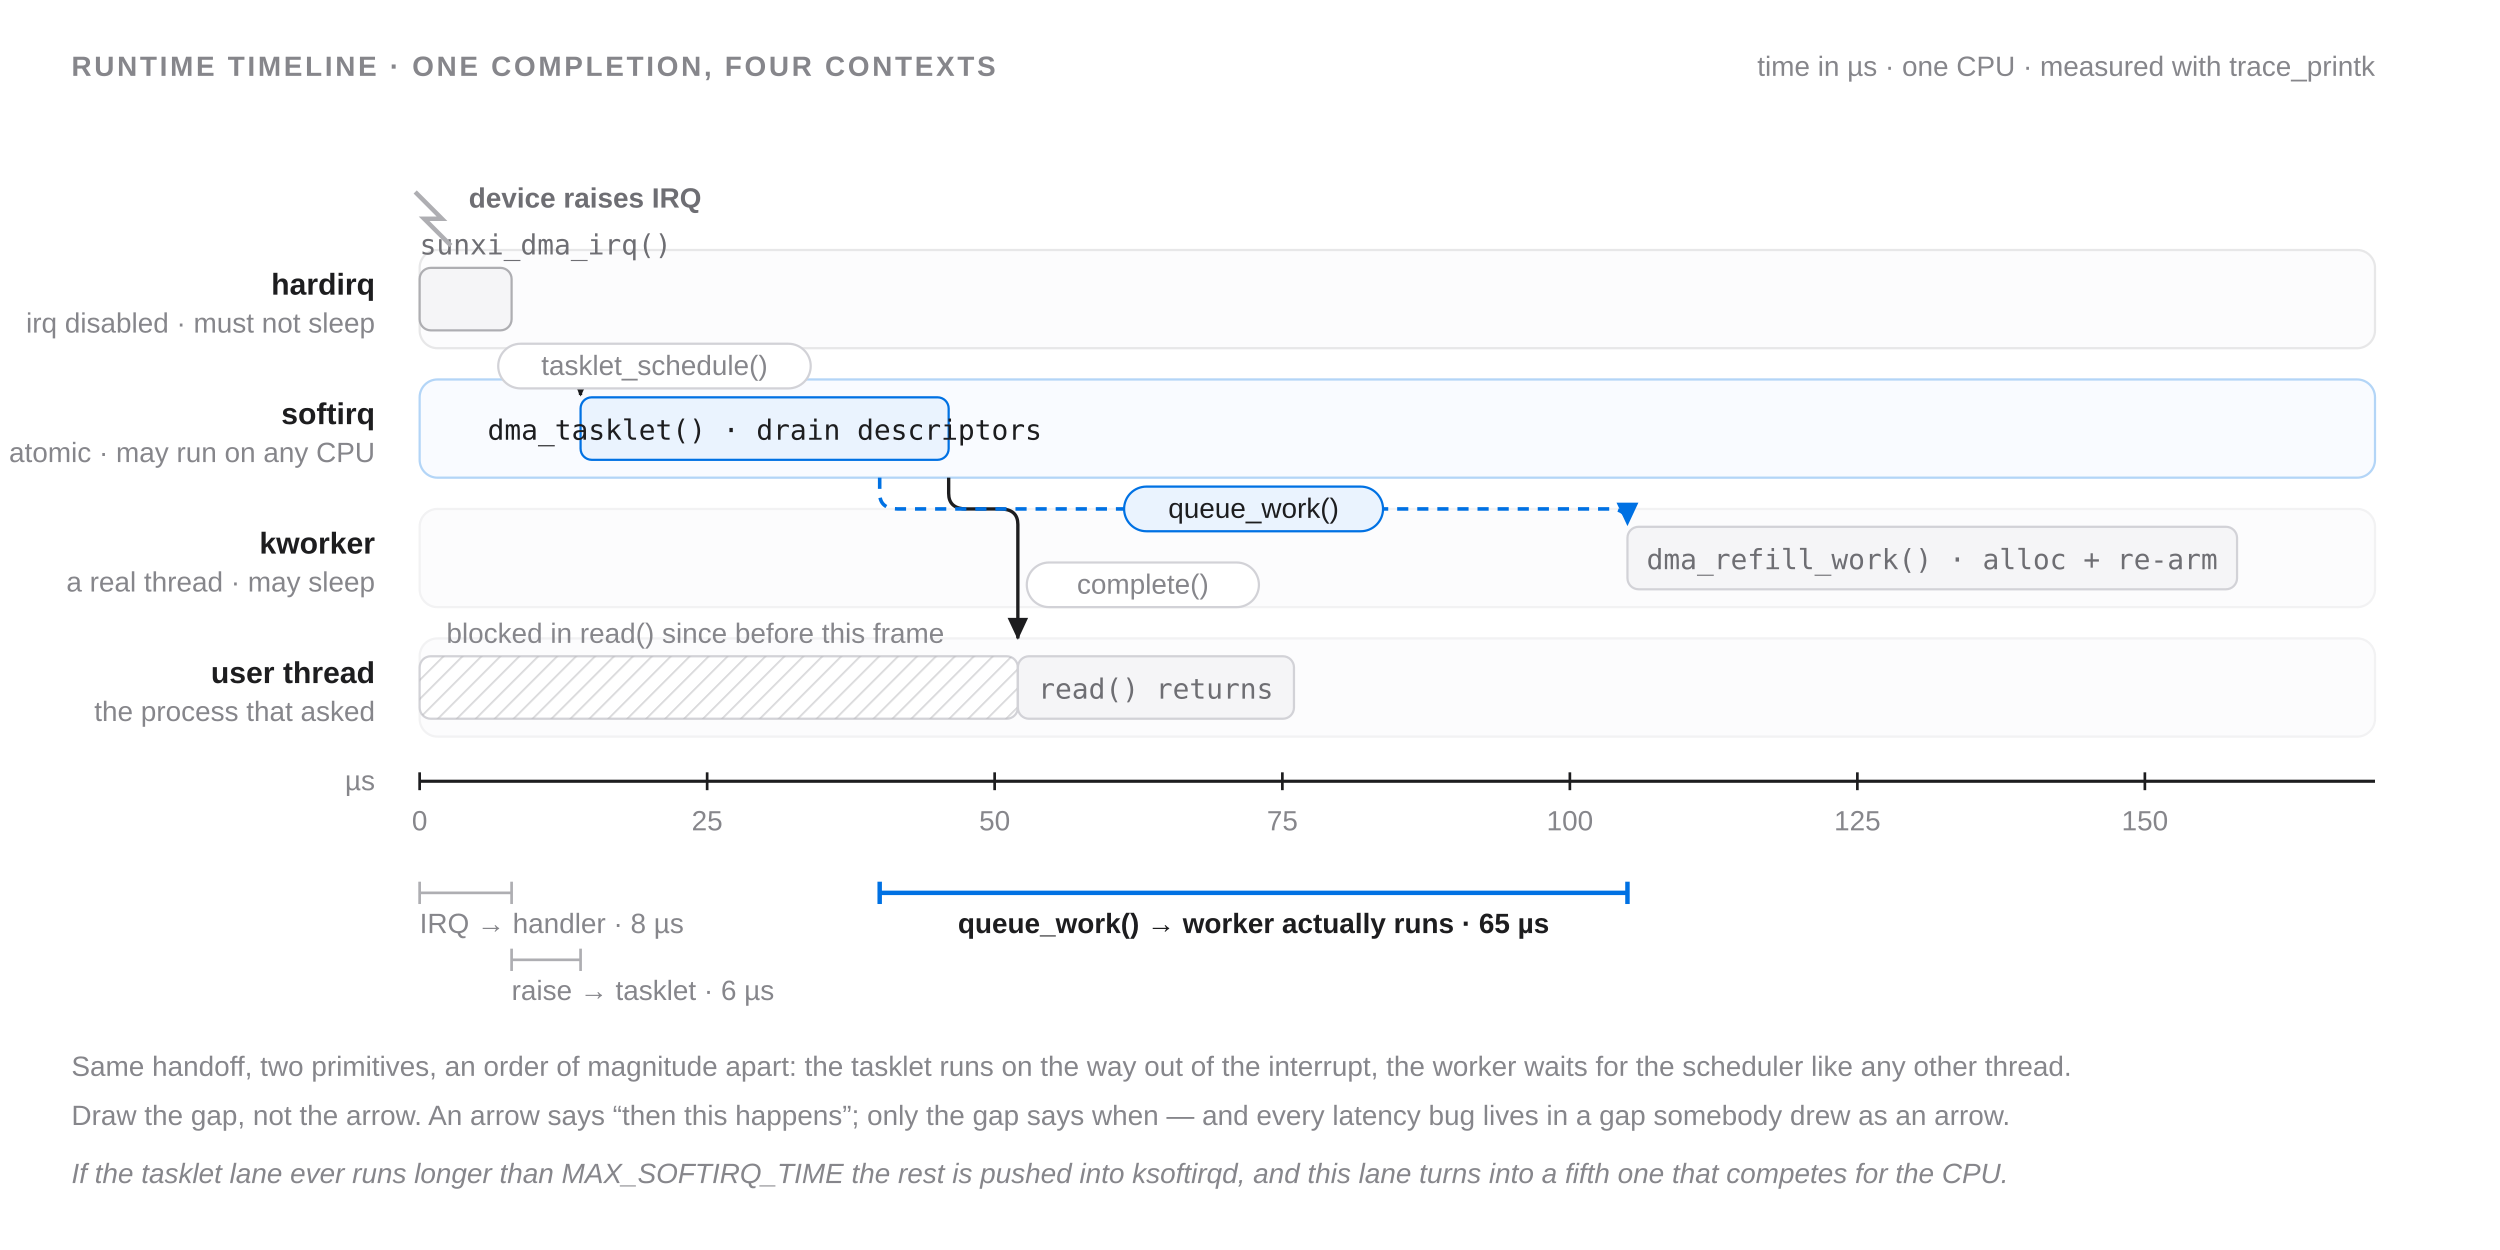
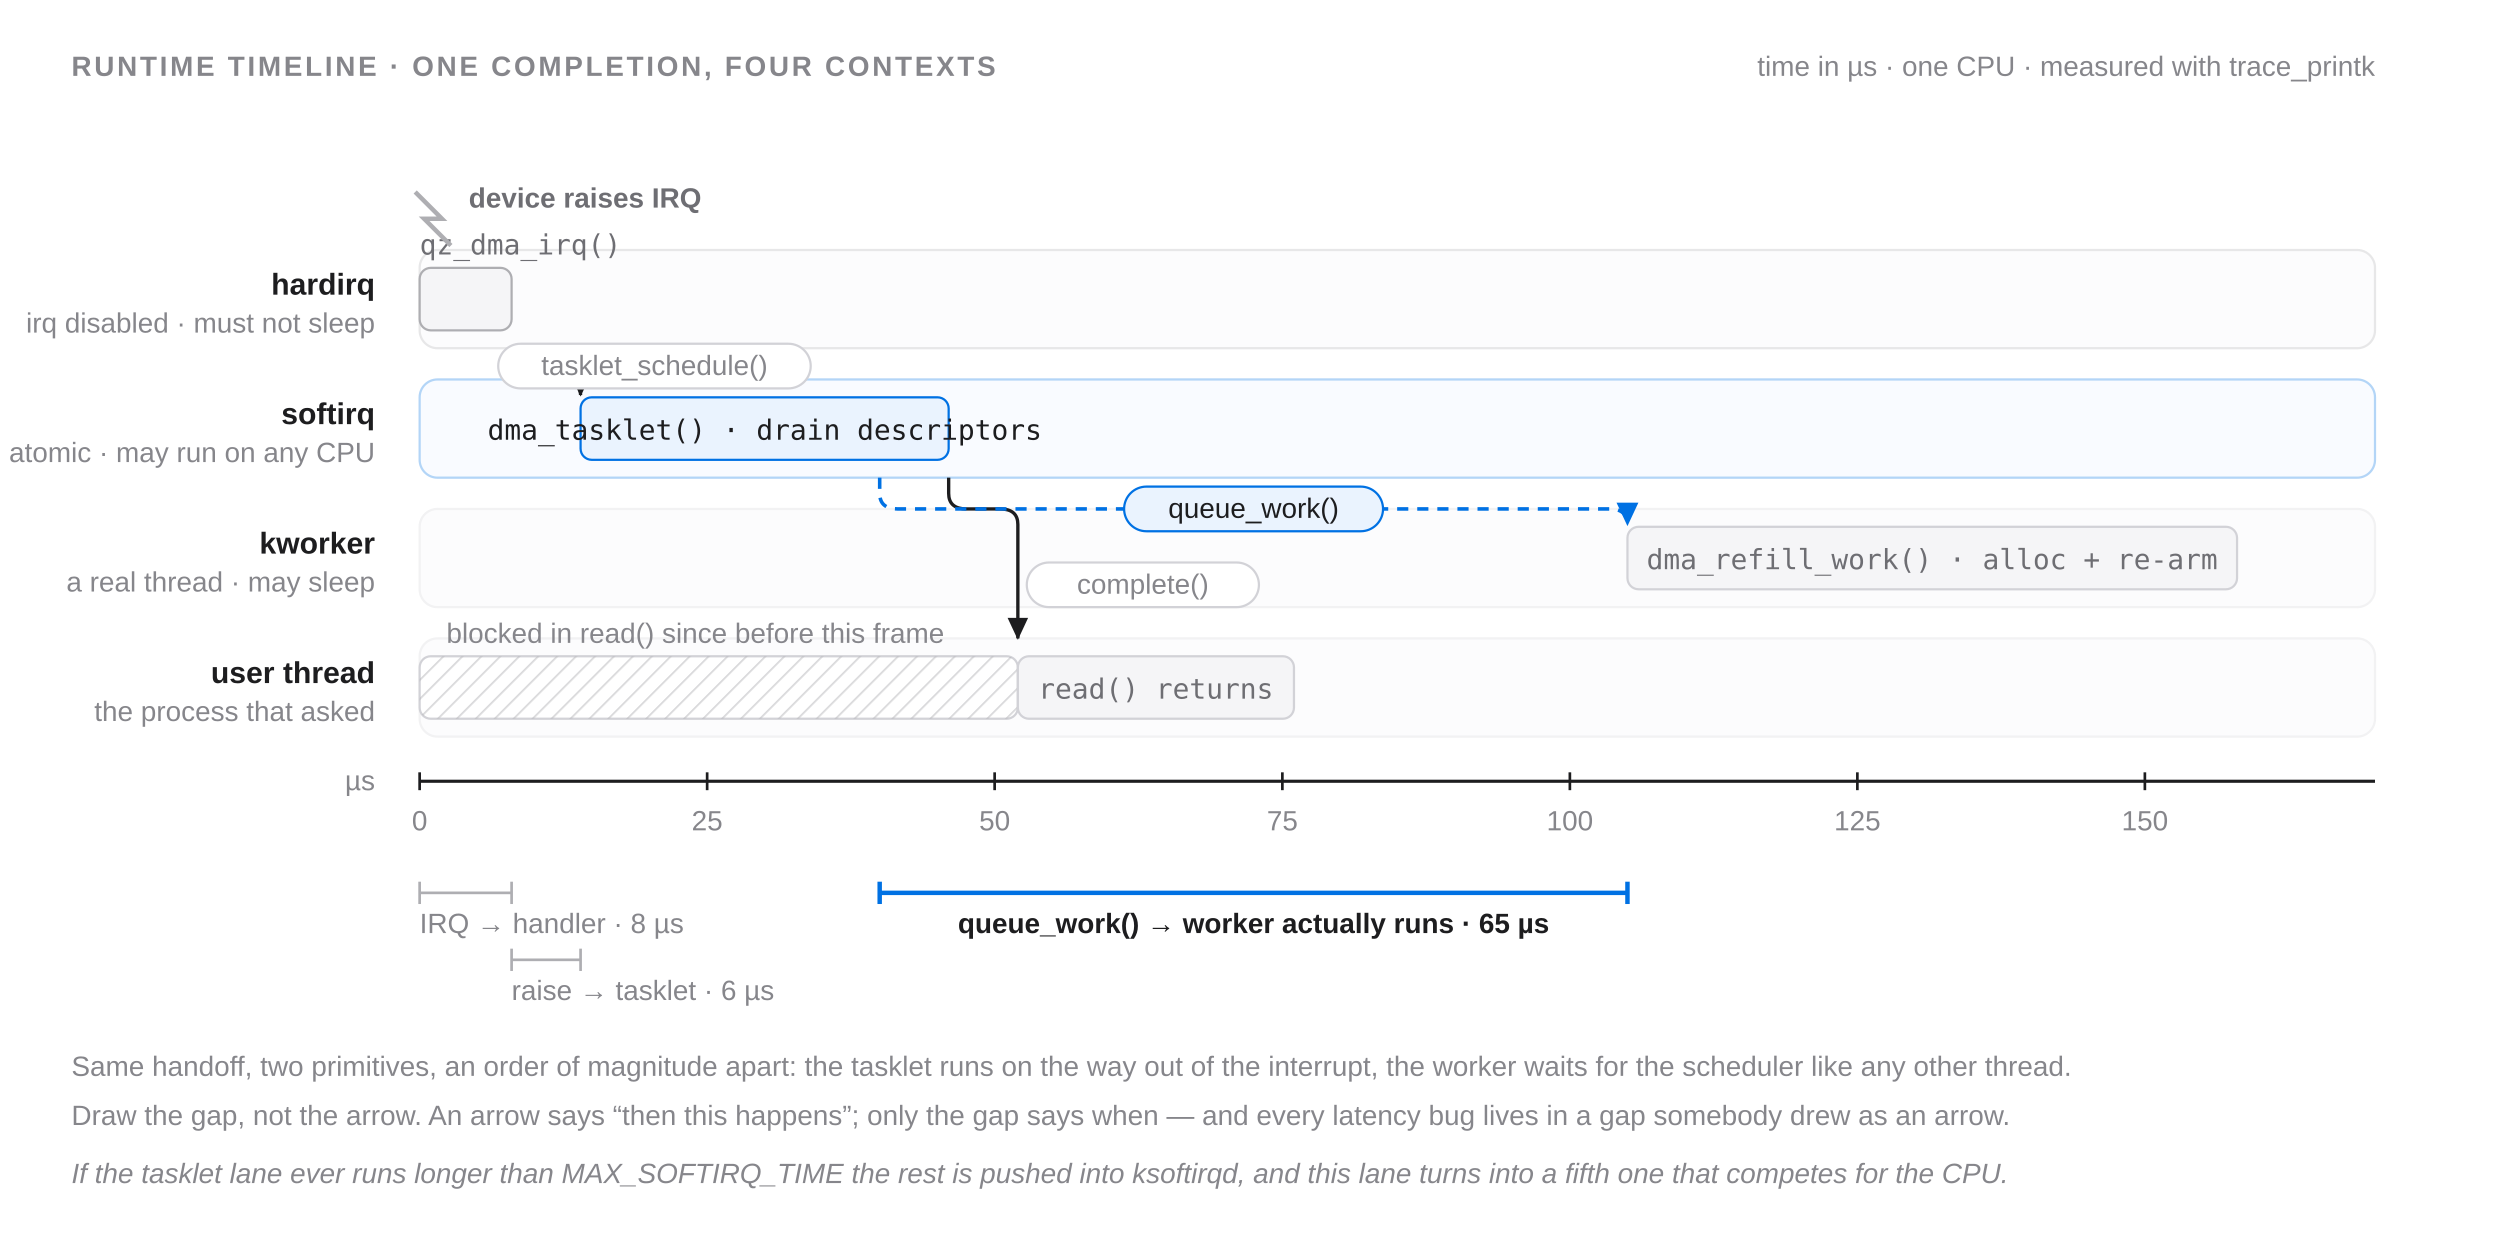
<svg xmlns="http://www.w3.org/2000/svg" viewBox="0 0 1120 560" role="img" aria-label="One DMA completion handed along four execution contexts, on a shared microsecond axis. The hardware raises its interrupt at time zero; the hardirq handler runs for eight microseconds, acks the device and calls tasklet_schedule. The tasklet runs at fourteen microseconds and drains descriptors until forty-six. From inside it, two handoffs leave: queue_work at forty, whose worker does not actually run until one hundred and five, and complete at forty-six, which wakes the user thread at fifty-two. Three brackets under the axis measure the gaps that matter: eight microseconds from the interrupt to the handler, six from raising the tasklet to it running, and sixty-five from queue_work to the worker. That last one is the point of the figure: a workqueue is not a slightly slower tasklet, it is an order of magnitude later, because the worker is an ordinary schedulable thread and has to wait its turn. The user thread's earlier blocked stretch is drawn hatched, so the whole wait it experienced is visible in one line" font-family="-apple-system, BlinkMacSystemFont, 'SF Pro Text', 'PingFang SC', 'Helvetica Neue', Arial, sans-serif">
  <defs>
    <pattern id="rtHatch" width="6" height="6" patternUnits="userSpaceOnUse" patternTransform="rotate(45)">
      <line x1="0" y1="0" x2="0" y2="6" stroke="#aeaeb2" stroke-width="1.6" opacity="0.45" />
    </pattern>
    <marker id="rtArr" viewBox="0 0 8 8" refX="7" refY="4" markerWidth="7" markerHeight="7" orient="auto-start-reverse">
      <path d="M0,0.5 L7.5,4 L0,7.5 Z" fill="#1d1d1f" />
    </marker>
    <marker id="rtArrG" viewBox="0 0 8 8" refX="7" refY="4" markerWidth="7" markerHeight="7" orient="auto-start-reverse">
      <path d="M0,0.5 L7.5,4 L0,7.5 Z" fill="#0071e3" />
    </marker>
  </defs>
  <rect width="1120" height="560" fill="#ffffff" />
  <text x="32" y="34" font-size="12.5" font-weight="600" letter-spacing="1.2" fill="#86868b">RUNTIME TIMELINE · ONE COMPLETION, FOUR CONTEXTS</text>
  <text x="1064" y="34" text-anchor="end" font-size="12.5" fill="#86868b">time in µs · one CPU · measured with trace_printk</text>
  <g>
    <rect x="188" y="112" width="876" height="44" rx="8" fill="#f5f5f7" stroke="#aeaeb2" opacity="0.30" />
    <text x="168" y="132" text-anchor="end" font-size="13.5" font-weight="600" fill="#1d1d1f">hardirq</text>
    <text x="168" y="149" text-anchor="end" font-size="12.5" fill="#86868b">irq disabled · must not sleep</text>
    <rect x="188" y="170" width="876" height="44" rx="8" fill="#eaf3fe" stroke="#0071e3" opacity="0.30" />
    <text x="168" y="190" text-anchor="end" font-size="13.5" font-weight="600" fill="#1d1d1f">softirq</text>
    <text x="168" y="207" text-anchor="end" font-size="12.5" fill="#86868b">still atomic · may run on any CPU</text>
    <rect x="188" y="228" width="876" height="44" rx="8" fill="#f5f5f7" stroke="#d2d2d7" opacity="0.30" />
    <text x="168" y="248" text-anchor="end" font-size="13.5" font-weight="600" fill="#1d1d1f">kworker</text>
    <text x="168" y="265" text-anchor="end" font-size="12.5" fill="#86868b">a real thread · may sleep</text>
    <rect x="188" y="286" width="876" height="44" rx="8" fill="#f5f5f7" stroke="#d2d2d7" opacity="0.30" />
    <text x="168" y="306" text-anchor="end" font-size="13.5" font-weight="600" fill="#1d1d1f">user thread</text>
    <text x="168" y="323" text-anchor="end" font-size="12.5" fill="#86868b">the process that asked</text>
  </g>
  <rect x="188" y="294" width="268.0" height="28" rx="5" fill="#ffffff" stroke="#d2d2d7" />
  <rect x="188" y="294" width="268.0" height="28" rx="5" fill="url(#rtHatch)" />
  <text x="200" y="288" font-size="12.5" fill="#86868b">blocked in read() since before this frame</text>
  <g>
    <rect x="188.0" y="120" width="41.2" height="28" rx="5" fill="#f5f5f7" stroke="#aeaeb2" />
-     <text x="188.0" y="114" font-size="12.5" fill="#6e6e73" font-family="'SF Mono', SFMono-Regular, Menlo, monospace">sunxi_dma_irq()</text>
+     <text x="188.0" y="114" font-size="12.5" fill="#6e6e73" font-family="'SF Mono', SFMono-Regular, Menlo, monospace">qz_dma_irq()</text>
    <rect x="260.1" y="178" width="164.9" height="28" rx="5" fill="#eaf3fe" stroke="#0071e3" />
    <text x="342.6" y="197" text-anchor="middle" font-size="12.5" fill="#1d1d1f" font-family="'SF Mono', SFMono-Regular, Menlo, monospace">dma_tasklet() · drain descriptors</text>
    <rect x="729.1" y="236" width="273.1" height="28" rx="5" fill="#f5f5f7" stroke="#d2d2d7" />
    <text x="865.6" y="255" text-anchor="middle" font-size="12.5" fill="#6e6e73" font-family="'SF Mono', SFMono-Regular, Menlo, monospace">dma_refill_work() · alloc + re-arm</text>
    <rect x="456.0" y="294" width="123.7" height="28" rx="5" fill="#f5f5f7" stroke="#d2d2d7" />
    <text x="517.8" y="313" text-anchor="middle" font-size="12.5" fill="#6e6e73" font-family="'SF Mono', SFMono-Regular, Menlo, monospace">read() returns</text>
  </g>
  <path d="M186,86 L198,98 L190,98 L202,110" fill="none" stroke="#aeaeb2" stroke-width="2" />
  <text x="210" y="93" font-size="12.5" font-weight="600" fill="#6e6e73">device raises IRQ</text>
  <g fill="none" stroke="#1d1d1f" stroke-width="1.5">
    <path d="M229.2,156 V163 Q229.2,170 237.2,170 H252.1 Q260.1,170 260.1,177" marker-end="url(#rtArr)" />
    <path d="M425.0,214 V221 Q425.0,228 433.0,228 H448.0 Q456.0,228 456.0,235 V286" marker-end="url(#rtArr)" />
  </g>
  <g fill="none" stroke="#0071e3" stroke-width="1.6" stroke-dasharray="5 4">
    <path d="M394.1,214 V221 Q394.1,228 402.1,228 H721.1 Q729.1,228 729.1,235" marker-end="url(#rtArrG)" />
  </g>
  <g font-size="12.5" text-anchor="middle">
    <rect x="223.2" y="154" width="140" height="20" rx="10" fill="#ffffff" stroke="#d2d2d7" />
    <text x="293.2" y="168" fill="#86868b">tasklet_schedule()</text>
    <rect x="460.0" y="252" width="104" height="20" rx="10" fill="#ffffff" stroke="#d2d2d7" />
    <text x="512.0" y="266" fill="#86868b">complete()</text>
    <rect x="503.6" y="218" width="116" height="20" rx="10" fill="#eaf3fe" stroke="#0071e3" />
    <text x="561.6" y="232" fill="#1d1d1f">queue_work()</text>
  </g>
  <line x1="188" y1="350" x2="1064" y2="350" stroke="#1d1d1f" stroke-width="1.4" />
  <g stroke="#1d1d1f" stroke-width="1.2">
    <line x1="188.0" y1="346" x2="188.0" y2="354" />
    <line x1="316.8" y1="346" x2="316.8" y2="354" />
    <line x1="445.6" y1="346" x2="445.6" y2="354" />
    <line x1="574.5" y1="346" x2="574.5" y2="354" />
    <line x1="703.3" y1="346" x2="703.3" y2="354" />
    <line x1="832.1" y1="346" x2="832.1" y2="354" />
    <line x1="960.9" y1="346" x2="960.9" y2="354" />
  </g>
  <g>
    <text x="188.0" y="372" text-anchor="middle" font-size="12.5" fill="#86868b">0</text>
    <text x="316.8" y="372" text-anchor="middle" font-size="12.5" fill="#86868b">25</text>
    <text x="445.6" y="372" text-anchor="middle" font-size="12.5" fill="#86868b">50</text>
    <text x="574.5" y="372" text-anchor="middle" font-size="12.5" fill="#86868b">75</text>
    <text x="703.3" y="372" text-anchor="middle" font-size="12.5" fill="#86868b">100</text>
    <text x="832.1" y="372" text-anchor="middle" font-size="12.5" fill="#86868b">125</text>
    <text x="960.9" y="372" text-anchor="middle" font-size="12.5" fill="#86868b">150</text>
  </g>
  <text x="168" y="354" text-anchor="end" font-size="12.5" fill="#86868b">µs</text>
  <line x1="188.0" y1="400" x2="229.2" y2="400" stroke="#aeaeb2" stroke-width="1.2" />
  <line x1="188.0" y1="395" x2="188.0" y2="405" stroke="#aeaeb2" stroke-width="1.2" />
  <line x1="229.2" y1="395" x2="229.2" y2="405" stroke="#aeaeb2" stroke-width="1.2" />
  <text x="188.0" y="418" text-anchor="start" font-size="12.5" font-weight="400" fill="#86868b">IRQ → handler · 8 µs</text>
  <line x1="229.2" y1="430" x2="260.1" y2="430" stroke="#aeaeb2" stroke-width="1.2" />
  <line x1="229.2" y1="425" x2="229.2" y2="435" stroke="#aeaeb2" stroke-width="1.2" />
  <line x1="260.1" y1="425" x2="260.1" y2="435" stroke="#aeaeb2" stroke-width="1.2" />
  <text x="229.2" y="448" text-anchor="start" font-size="12.5" font-weight="400" fill="#86868b">raise → tasklet · 6 µs</text>
  <line x1="394.1" y1="400" x2="729.1" y2="400" stroke="#0071e3" stroke-width="2" />
  <line x1="394.1" y1="395" x2="394.1" y2="405" stroke="#0071e3" stroke-width="2" />
  <line x1="729.1" y1="395" x2="729.1" y2="405" stroke="#0071e3" stroke-width="2" />
  <text x="561.6" y="418" text-anchor="middle" font-size="12.5" font-weight="600" fill="#1d1d1f">queue_work() → worker actually runs · 65 µs</text>
  <text x="32" y="482" font-size="12.5" fill="#86868b">Same handoff, two primitives, an order of magnitude apart: the tasklet runs on the way out of the interrupt, the worker waits for the scheduler like any other thread.</text>
  <text x="32" y="504" font-size="12.5" fill="#86868b">Draw the gap, not the arrow. An arrow says “then this happens”; only the gap says when — and every latency bug lives in a gap somebody drew as an arrow.</text>
  <text x="32" y="530" font-size="12.5" font-style="italic" fill="#86868b">If the tasklet lane ever runs longer than MAX_SOFTIRQ_TIME the rest is pushed into ksoftirqd, and this lane turns into a fifth one that competes for the CPU.</text>
</svg>
